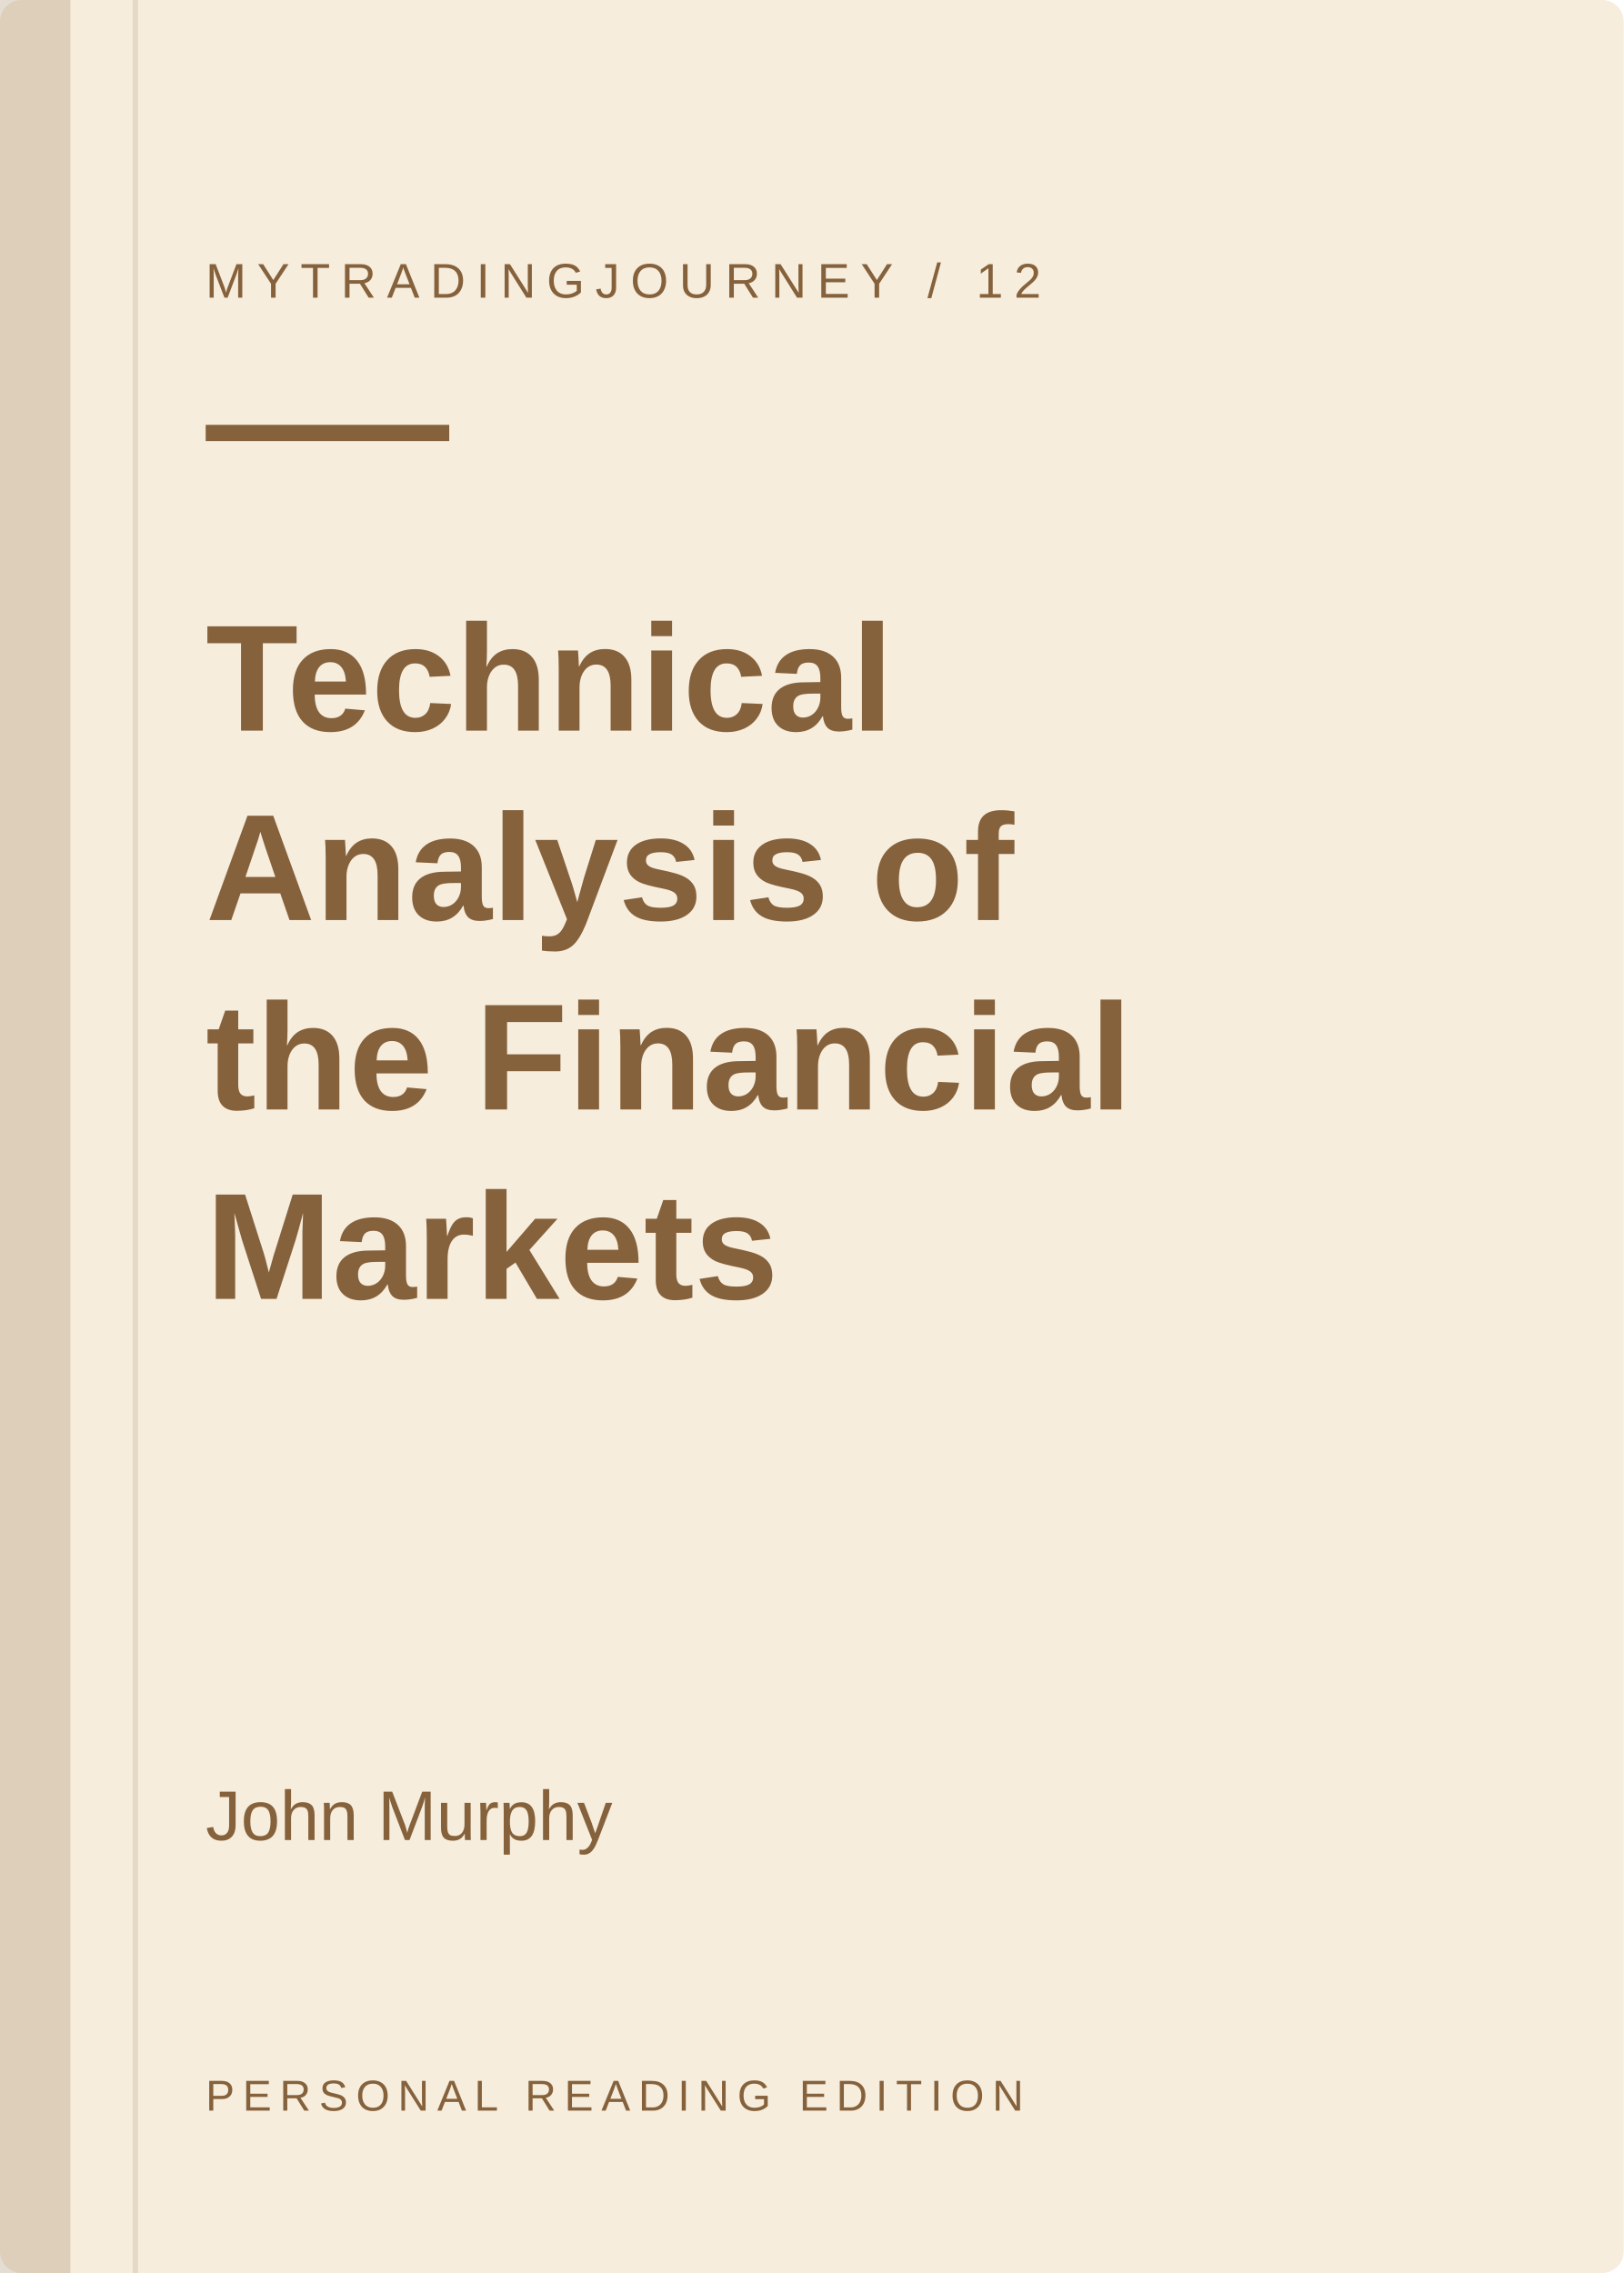
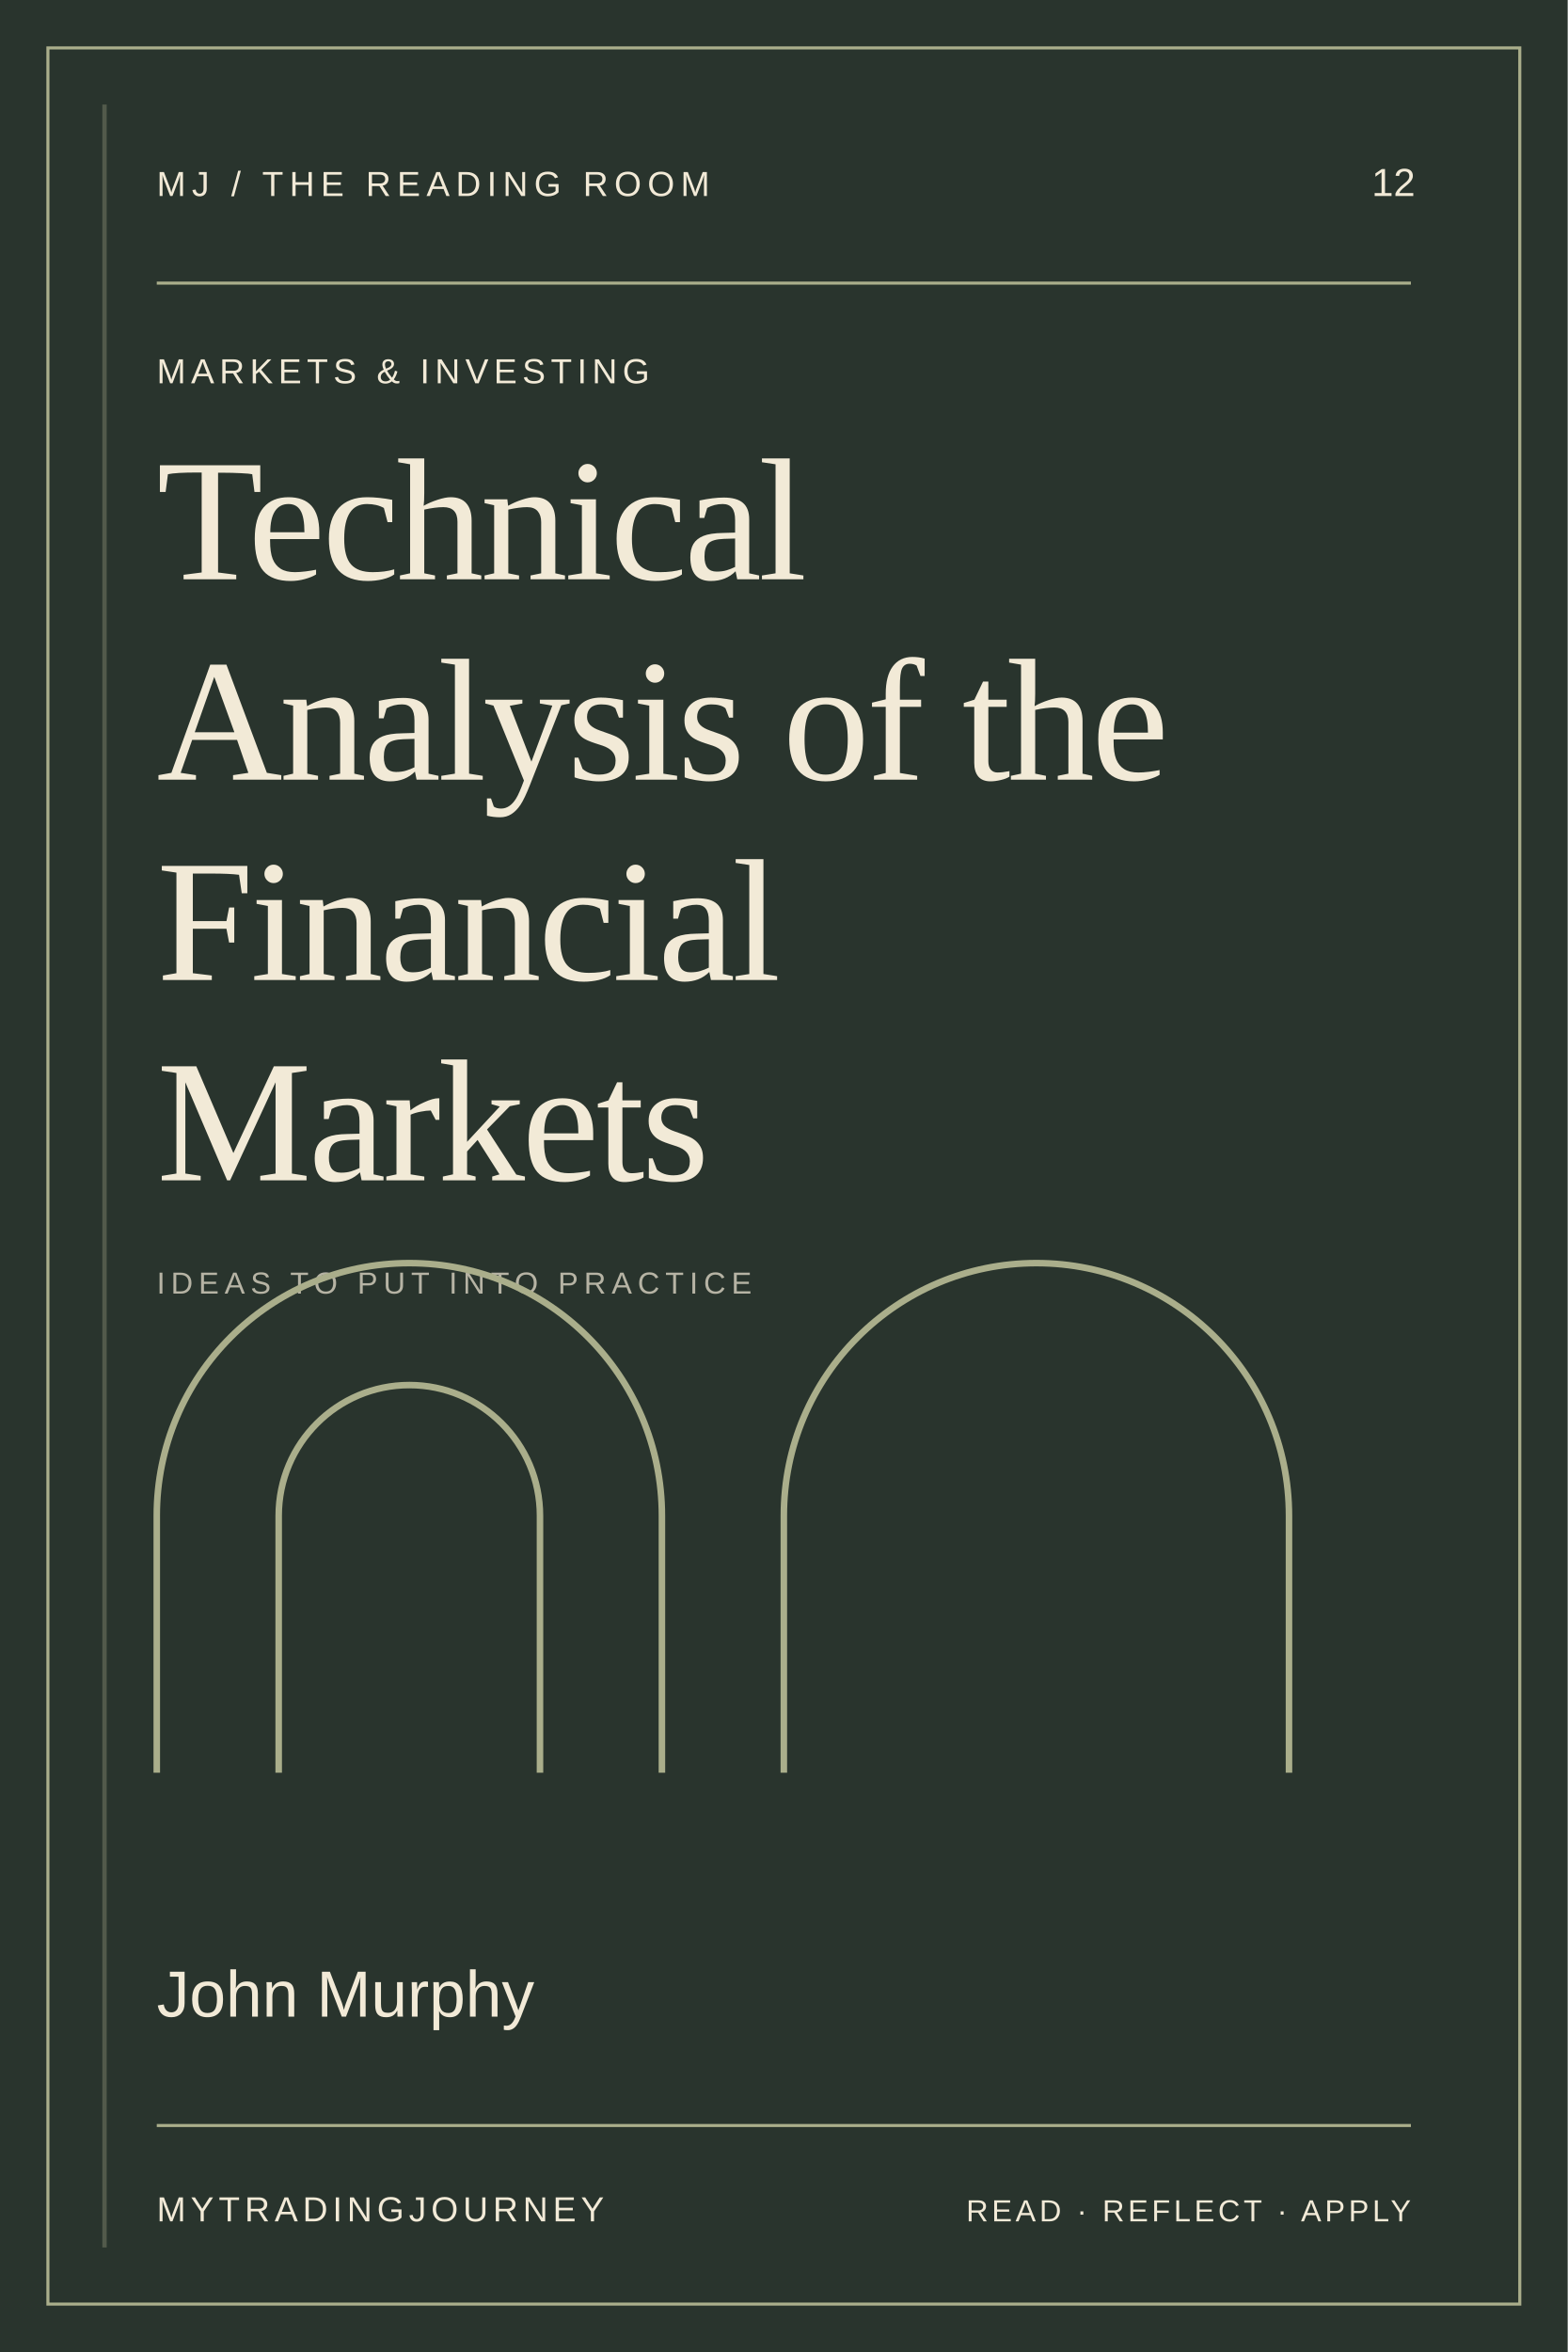
- <svg xmlns="http://www.w3.org/2000/svg" width="300" height="420" viewBox="0 0 300 420">
-   <rect width="300" height="420" rx="4" fill="#f6eddd" />
-   <rect width="13" height="420" fill="#86623c" opacity=".22" />
-   <path d="M25 0v420" stroke="#86623c" opacity=".15" />
-   <text x="38" y="55" font-family="Arial,sans-serif" font-size="9" letter-spacing="2" fill="#86623c">MYTRADINGJOURNEY / 12</text>
-   <path d="M38 80h45" stroke="#86623c" stroke-width="3" />
-   <text font-family="Arial,sans-serif" font-weight="700" font-size="28" fill="#86623c">
-     <tspan x="38" y="135">Technical</tspan>
-     <tspan x="38" y="170">Analysis of</tspan>
-     <tspan x="38" y="205">the Financial</tspan>
-     <tspan x="38" y="240">Markets</tspan>
+ <svg xmlns="http://www.w3.org/2000/svg" width="360" height="540" viewBox="0 0 360 540" role="img" aria-labelledby="title desc">
+   <rect width="360" height="540" fill="#29342d" />
+   <rect x="11" y="11" width="338" height="518" fill="none" stroke="#aaae8b" stroke-width=".7" />
+   <path d="M24 24v492" stroke="#aaae8b" stroke-opacity=".32" />
+   <text x="36" y="45" fill="#f2ead7" font-family="Arial,Helvetica,sans-serif" font-size="8" letter-spacing="1.4">MJ / THE READING ROOM</text>
+   <text x="325" y="45" text-anchor="end" fill="#f2ead7" font-family="Arial,Helvetica,sans-serif" font-size="9">12</text>
+   <path d="M36 65h288" stroke="#aaae8b" stroke-width=".7" />
+   <text x="36" y="88" fill="#f2ead7" font-family="Arial,Helvetica,sans-serif" font-size="8" letter-spacing="1.2">MARKETS &amp; INVESTING</text>
+   <text fill="#f2ead7" font-family="Georgia,Times New Roman,serif" font-size="40" letter-spacing="-.7">
+     <tspan x="36" y="133">Technical</tspan>
+     <tspan x="36" y="179">Analysis of the</tspan>
+     <tspan x="36" y="225">Financial</tspan>
+     <tspan x="36" y="271">Markets</tspan>
  </text>
-   <text x="38" y="340" font-family="Arial,sans-serif" font-size="13" fill="#86623c">John Murphy</text>
-   <text x="38" y="390" font-family="Arial,sans-serif" font-size="8" letter-spacing="1.5" fill="#86623c">PERSONAL READING EDITION</text>
+   <text x="36" y="297" fill="#f2ead7" opacity=".7" font-family="Arial,Helvetica,sans-serif" font-size="7" letter-spacing="1.3">IDEAS TO PUT INTO PRACTICE</text>
+   <g>
+     <path d="M36 407V348a58 58 0 0 1 116 0v59m-88 0v-59a30 30 0 0 1 60 0v59M180 407V348a58 58 0 0 1 116 0v59" fill="none" stroke="#aaae8b" stroke-width="1.5" />
+   </g>
+   <text x="36" y="463" fill="#f2ead7" font-family="Arial,Helvetica,sans-serif" font-size="15">John Murphy</text>
+   <path d="M36 488h288" stroke="#aaae8b" stroke-width=".7" />
+   <text x="36" y="510" fill="#f2ead7" font-family="Arial,Helvetica,sans-serif" font-size="8" letter-spacing="1.1">MYTRADINGJOURNEY</text>
+   <text x="324" y="510" text-anchor="end" fill="#f2ead7" font-family="Arial,Helvetica,sans-serif" font-size="7" letter-spacing=".8">READ · REFLECT · APPLY</text>
</svg>
